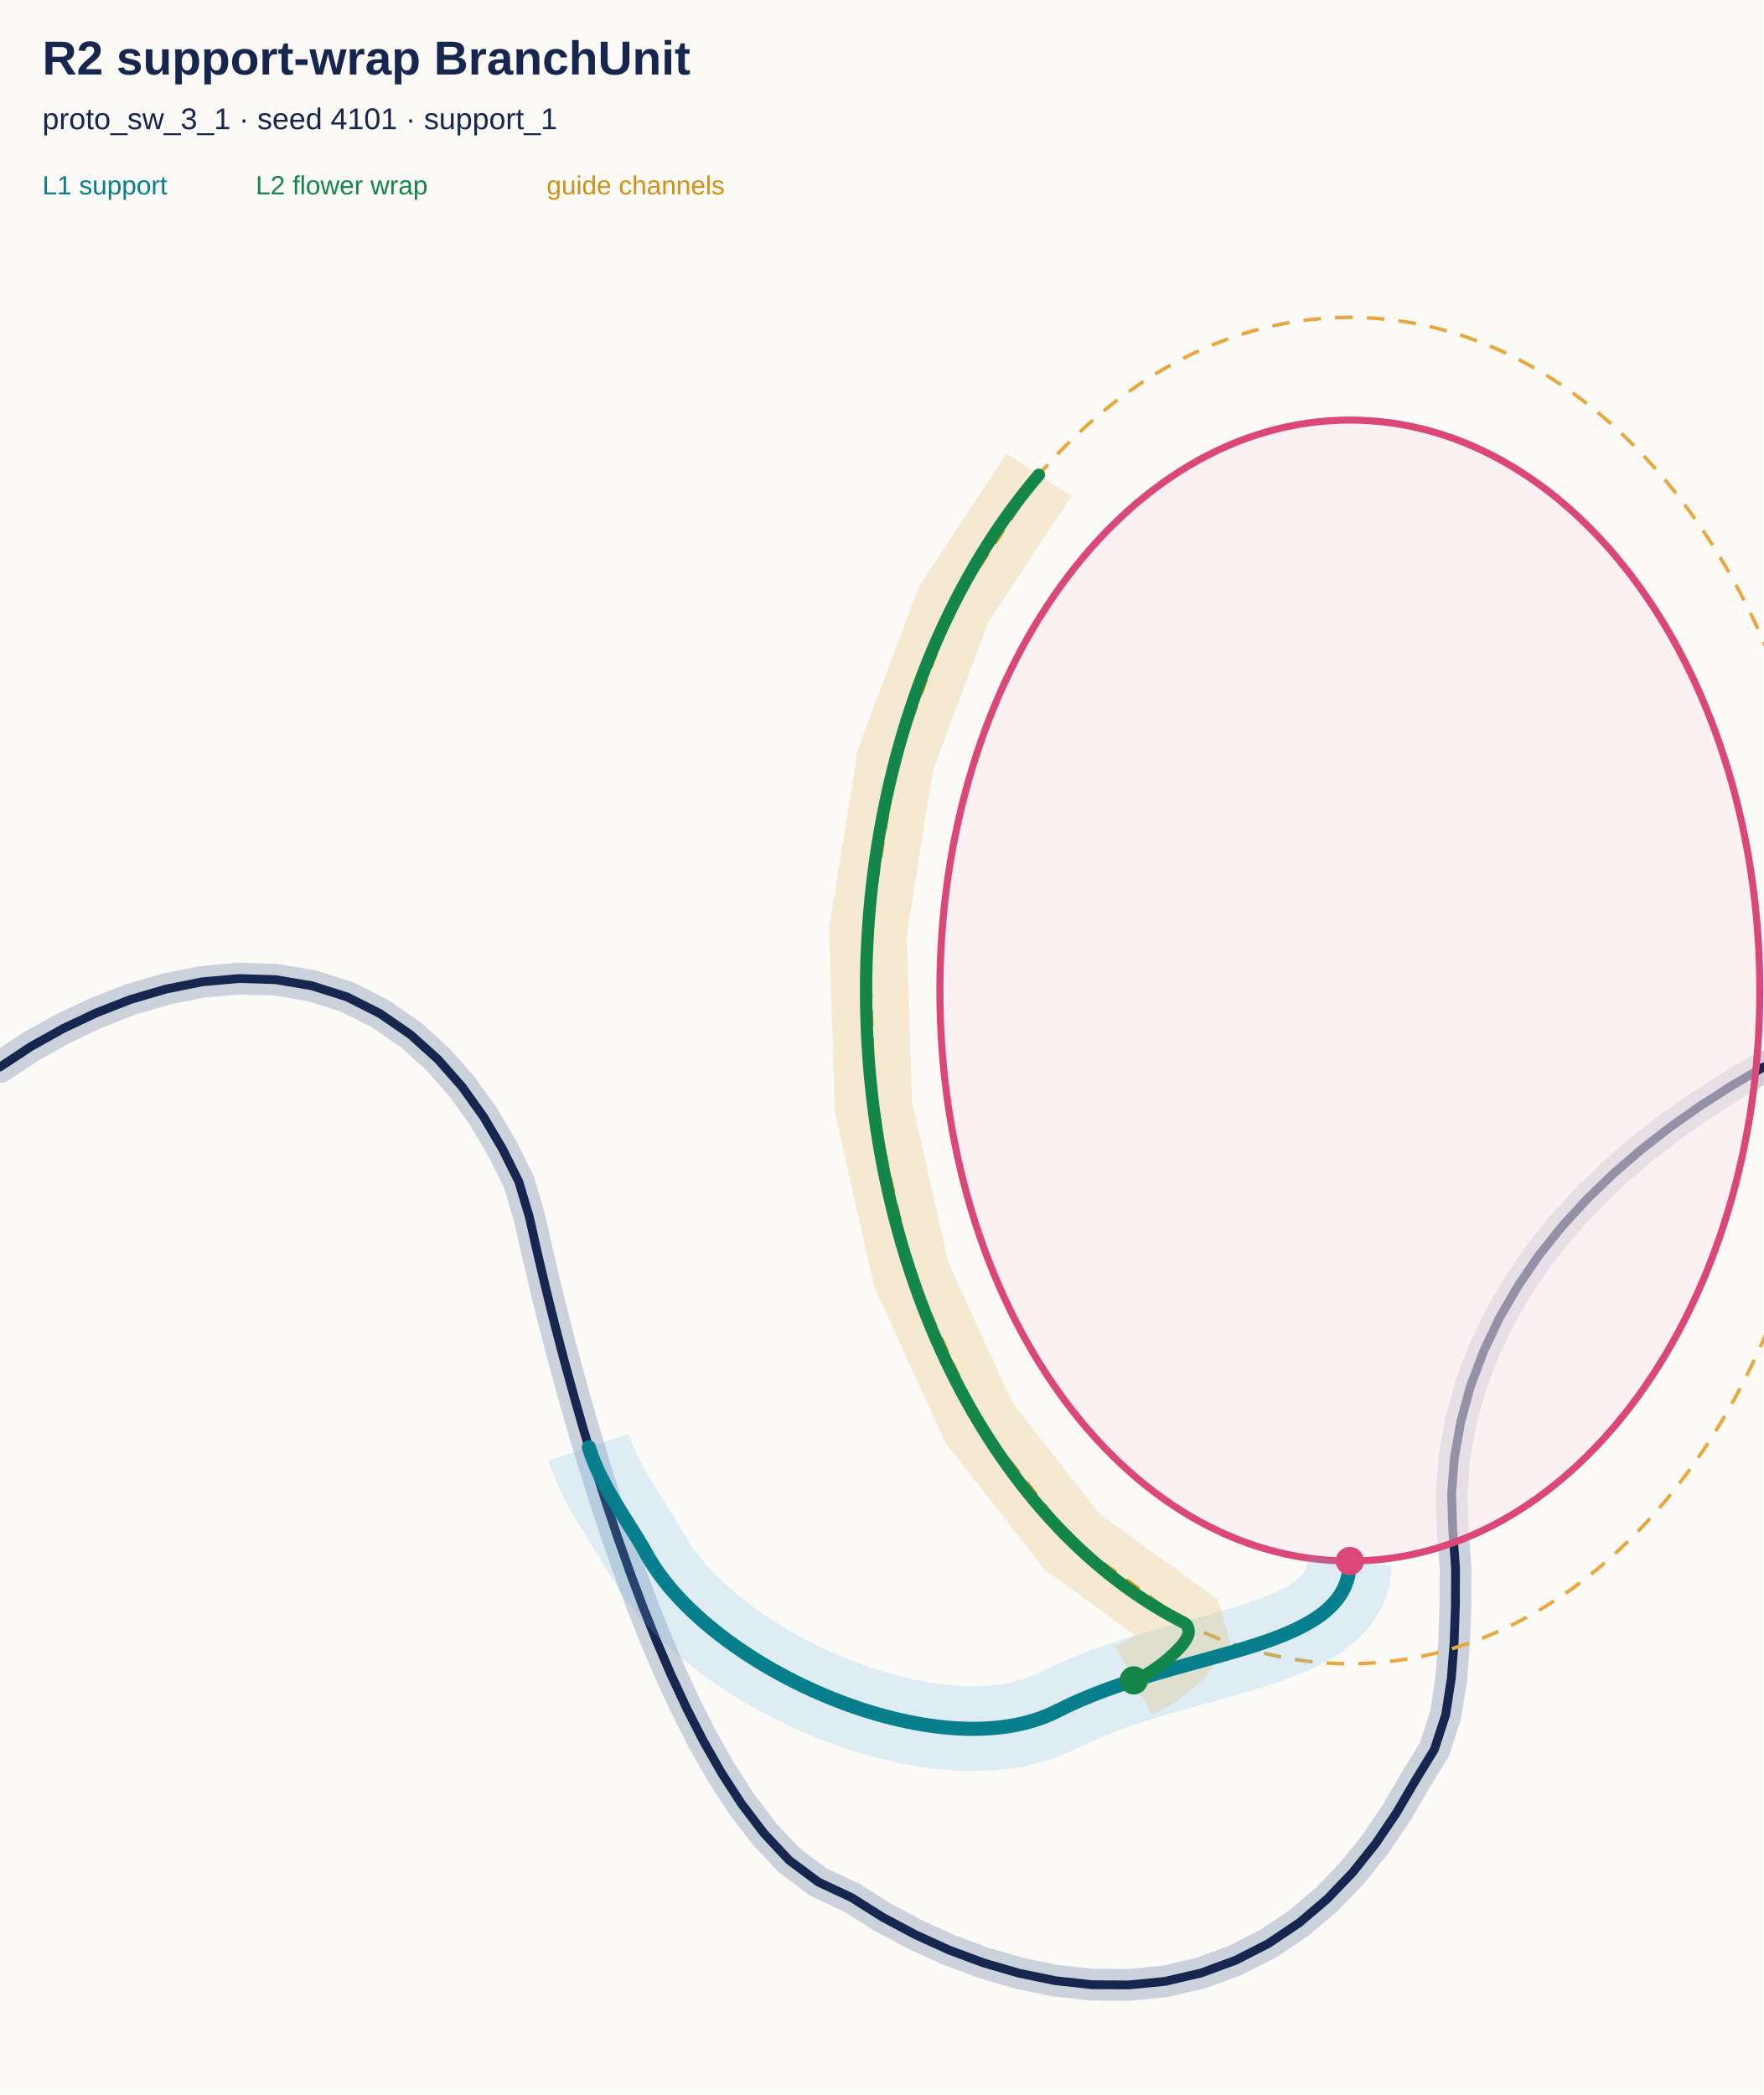
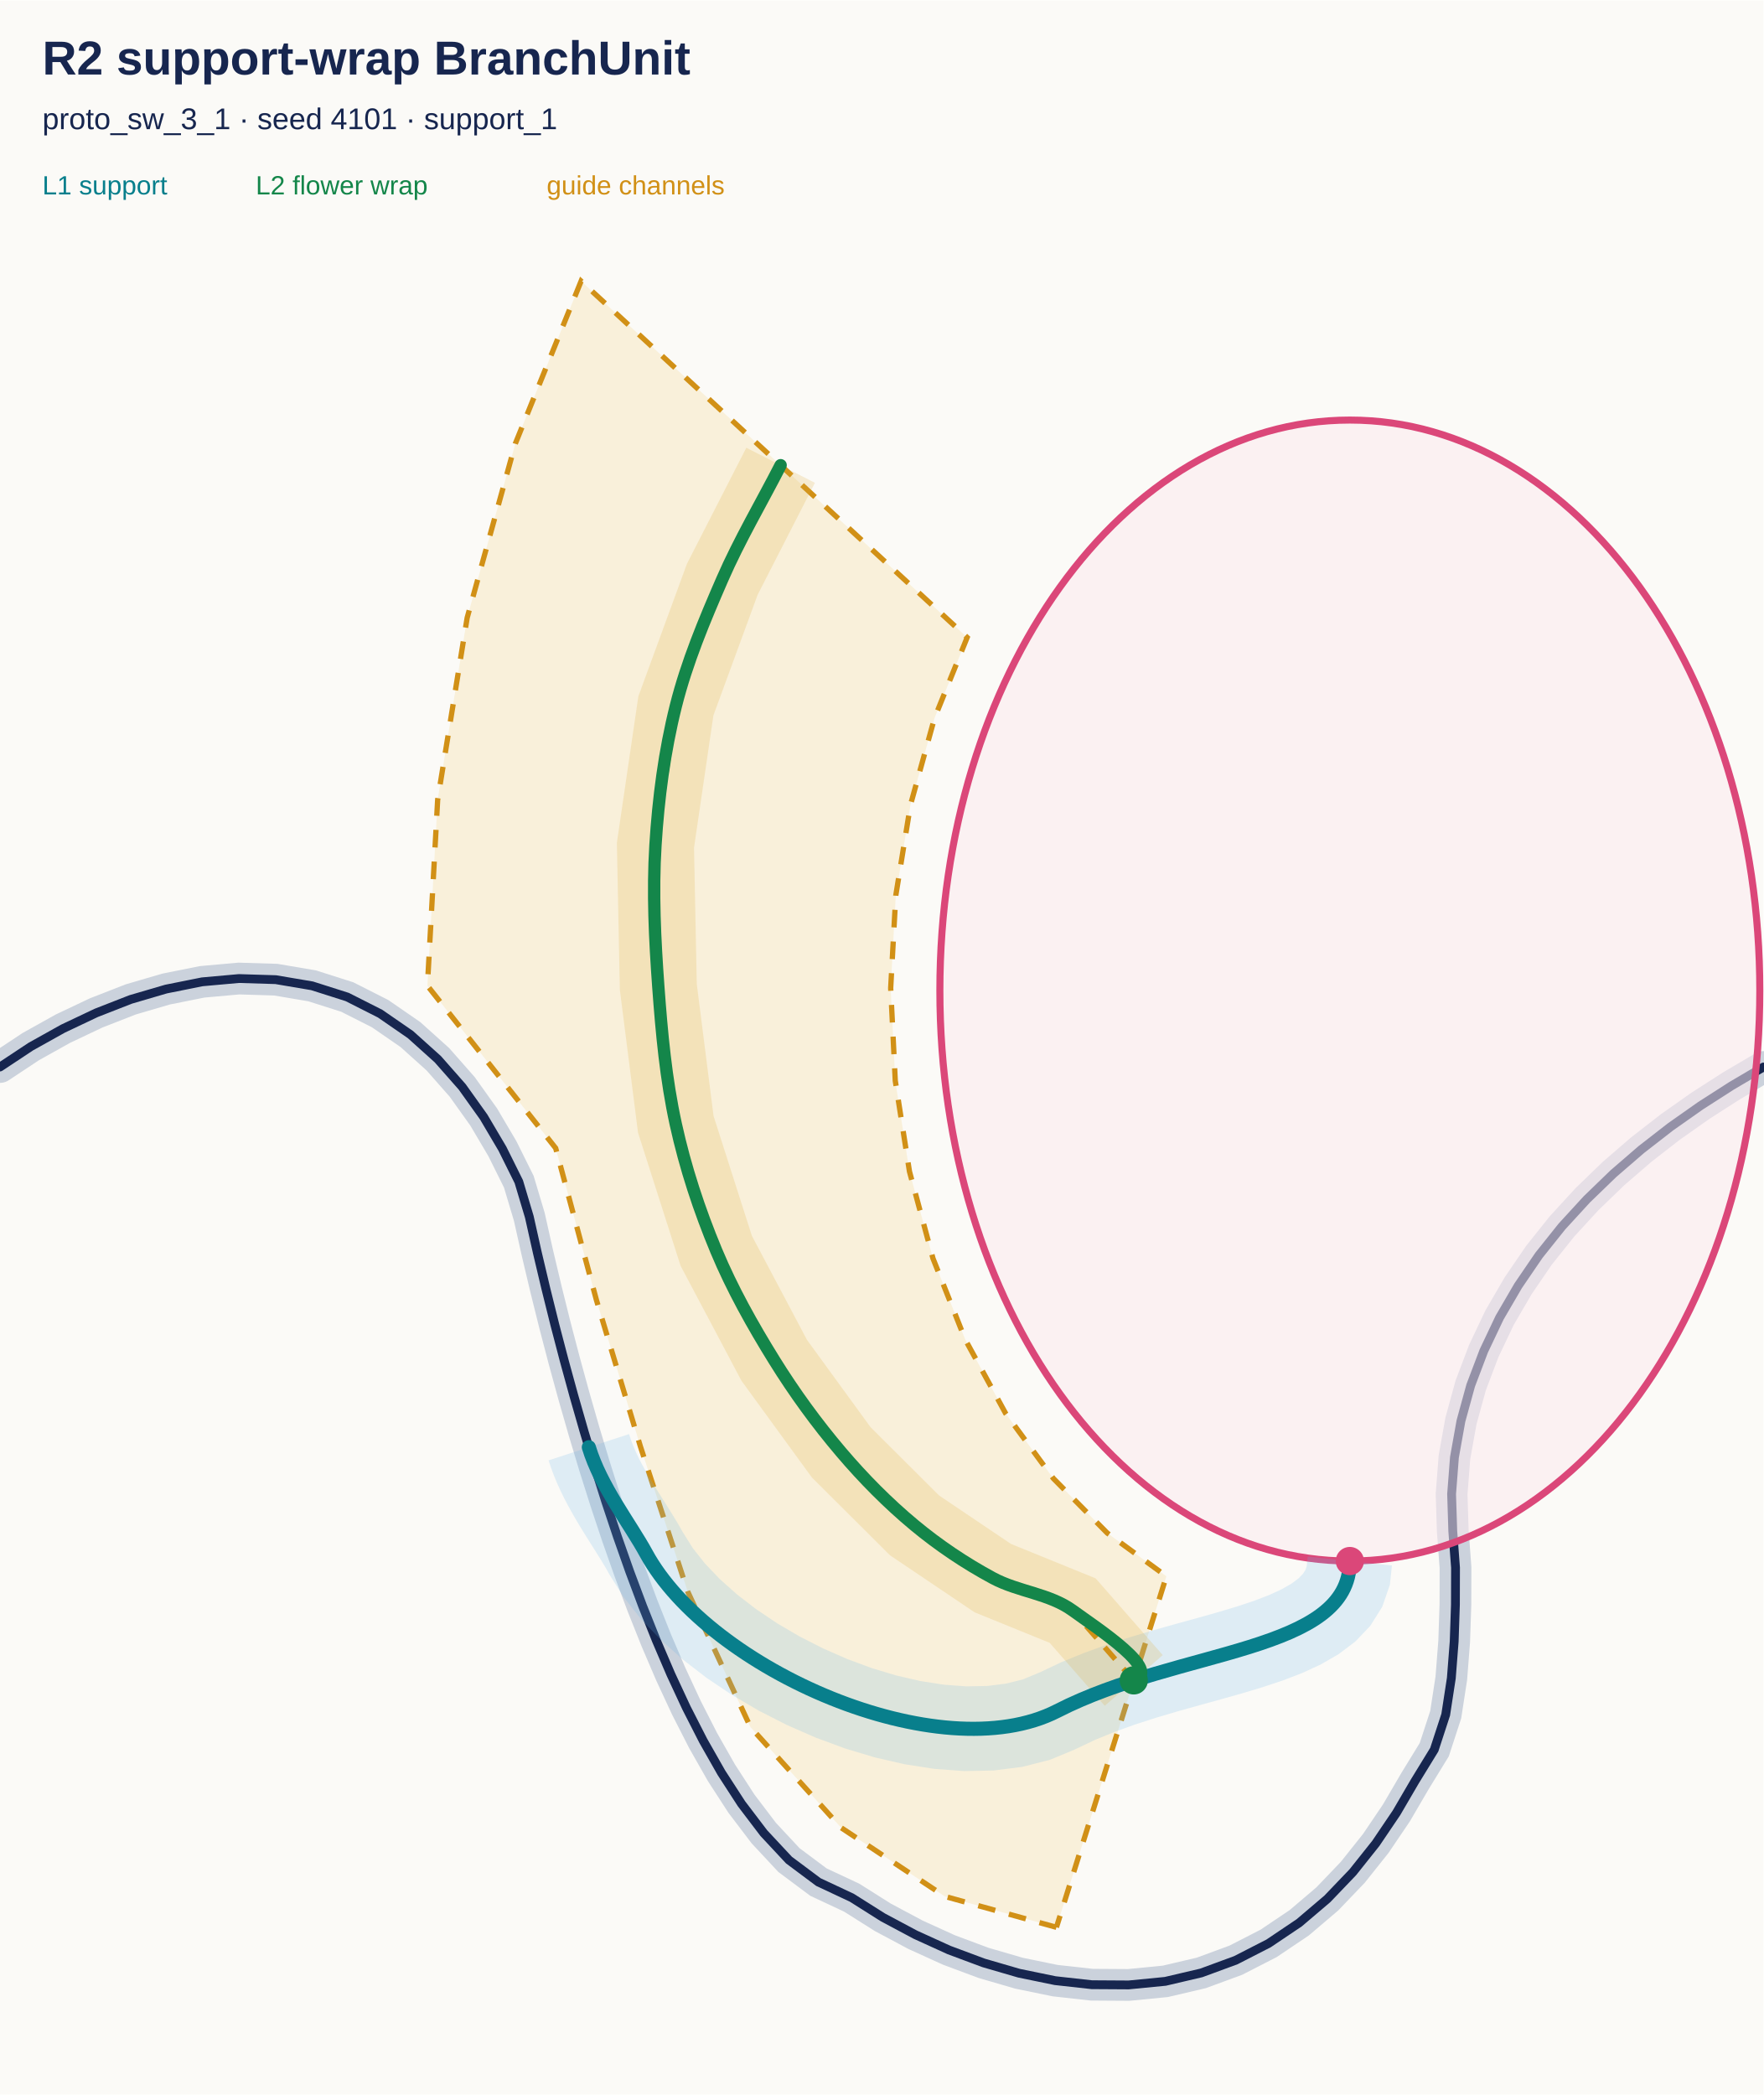
<svg xmlns="http://www.w3.org/2000/svg" width="1000" height="1188" viewBox="0 0 1000 1187.5">
  <rect width="1000" height="1187.5" fill="#fbfaf7" />
  <path d="M 0.000 604.812 L 17.436 593.257 L 35.703 583.062 L 54.608 574.108 L 74.095 566.499 L 94.167 560.615 L 114.670 556.511 L 135.496 554.643 L 156.385 555.285 L 176.990 558.782 L 196.900 565.117 L 215.544 574.553 L 232.739 586.421 L 248.283 600.396 L 262.105 616.090 L 274.260 633.116 L 284.894 651.132 L 294.201 669.863 L 300.151 689.780 L 304.725 710.198 L 309.550 730.558 L 314.597 750.864 L 319.894 771.107 L 325.421 791.288 L 331.192 811.400 L 337.222 831.436 L 343.534 851.385 L 350.150 871.235 L 357.103 890.969 L 364.432 910.567 L 372.187 930.000 L 380.432 949.230 L 389.252 968.202 L 398.759 986.839 L 409.098 1005.025 L 420.465 1022.582 L 433.117 1039.230 L 447.374 1054.523 L 464.102 1067.014 L 482.970 1075.851 L 500.657 1087.020 L 519.114 1096.869 L 538.156 1105.531 L 557.757 1112.839 L 577.838 1118.685 L 598.325 1122.900 L 619.107 1125.205 L 640.015 1125.338 L 660.825 1123.299 L 681.177 1118.527 L 700.789 1111.308 L 719.386 1101.775 L 736.729 1090.103 L 752.663 1076.555 L 767.128 1061.442 L 780.161 1045.079 L 791.874 1027.750 L 802.419 1009.692 L 813.325 991.910 L 819.805 972.077 L 822.986 951.405 L 824.612 930.547 L 825.312 909.636 L 825.370 888.712 L 823.807 867.893 L 823.149 846.993 L 824.758 826.141 L 828.441 805.553 L 833.977 785.381 L 841.395 765.823 L 850.357 746.927 L 860.888 728.855 L 872.678 711.577 L 885.730 695.231 L 899.869 679.815 L 914.909 665.277 L 930.740 651.605 L 947.257 638.770 L 964.363 626.730 L 981.970 615.431 L 1000.000 604.812" fill="none" stroke="#cbd2dc" stroke-width="18" stroke-linecap="round" />
  <path d="M 0.000 604.812 L 17.436 593.257 L 35.703 583.062 L 54.608 574.108 L 74.095 566.499 L 94.167 560.615 L 114.670 556.511 L 135.496 554.643 L 156.385 555.285 L 176.990 558.782 L 196.900 565.117 L 215.544 574.553 L 232.739 586.421 L 248.283 600.396 L 262.105 616.090 L 274.260 633.116 L 284.894 651.132 L 294.201 669.863 L 300.151 689.780 L 304.725 710.198 L 309.550 730.558 L 314.597 750.864 L 319.894 771.107 L 325.421 791.288 L 331.192 811.400 L 337.222 831.436 L 343.534 851.385 L 350.150 871.235 L 357.103 890.969 L 364.432 910.567 L 372.187 930.000 L 380.432 949.230 L 389.252 968.202 L 398.759 986.839 L 409.098 1005.025 L 420.465 1022.582 L 433.117 1039.230 L 447.374 1054.523 L 464.102 1067.014 L 482.970 1075.851 L 500.657 1087.020 L 519.114 1096.869 L 538.156 1105.531 L 557.757 1112.839 L 577.838 1118.685 L 598.325 1122.900 L 619.107 1125.205 L 640.015 1125.338 L 660.825 1123.299 L 681.177 1118.527 L 700.789 1111.308 L 719.386 1101.775 L 736.729 1090.103 L 752.663 1076.555 L 767.128 1061.442 L 780.161 1045.079 L 791.874 1027.750 L 802.419 1009.692 L 813.325 991.910 L 819.805 972.077 L 822.986 951.405 L 824.612 930.547 L 825.312 909.636 L 825.370 888.712 L 823.807 867.893 L 823.149 846.993 L 824.758 826.141 L 828.441 805.553 L 833.977 785.381 L 841.395 765.823 L 850.357 746.927 L 860.888 728.855 L 872.678 711.577 L 885.730 695.231 L 899.869 679.815 L 914.909 665.277 L 930.740 651.605 L 947.257 638.770 L 964.363 626.730 L 981.970 615.431 L 1000.000 604.812" fill="none" stroke="#17264f" stroke-width="5" stroke-linecap="round" />
  <ellipse cx="765.441" cy="561.457" rx="232.477" ry="323.504" fill="#fbe9ef" fill-opacity=".55" stroke="#db4779" stroke-width="4" />
-   <ellipse cx="765.441" cy="561.457" rx="274.322" ry="381.735" fill="none" stroke="#e9a83d" stroke-width="2" stroke-dasharray="10 8" />
+   <path d="M 599.063 1092.655 L 535.814 1075.149 L 476.978 1036.183 L 425.562 979.160 L 389.974 902.275 L 363.132 819.938 L 338.219 736.991 L 315.108 650.829 L 242.373 558.703 L 248.182 453.239 L 264.915 350.061 L 292.217 251.346 L 329.512 159.180 L 548.445 361.213 L 529.881 407.091 L 516.290 456.229 L 507.961 507.589 L 505.070 560.086 L 507.676 612.613 L 515.725 664.059 L 529.048 713.338 L 547.363 759.411 L 570.282 801.303 L 597.323 838.130 L 627.914 869.115 L 661.409 893.604 L 599.063 1092.655" fill="#f3cc73" fill-opacity=".22" stroke="#d19016" stroke-width="3" stroke-dasharray="10 8" />
  <path d="M 333.906 820.418 L 335.116 824.121 L 336.492 827.798 L 338.015 831.448 L 339.668 835.066 L 341.432 838.651 L 343.291 842.197 L 345.226 845.703 L 347.219 849.165 L 349.252 852.580 L 351.308 855.944 L 353.369 859.254 L 355.417 862.508 L 357.433 865.702 L 359.401 868.832 L 361.302 871.896 L 363.119 874.889 L 364.833 877.810 L 366.427 880.655 L 373.248 891.528 L 381.661 902.165 L 391.504 912.480 L 402.613 922.387 L 414.825 931.799 L 427.975 940.630 L 441.901 948.795 L 456.440 956.207 L 471.428 962.780 L 486.701 968.428 L 502.096 973.064 L 517.449 976.603 L 532.599 978.958 L 547.379 980.043 L 561.629 979.772 L 575.183 978.059 L 587.879 974.817 L 599.554 969.961 L 611.390 964.352 L 623.593 959.362 L 636.034 954.893 L 648.587 950.850 L 661.127 947.136 L 673.527 943.655 L 685.661 940.311 L 697.402 937.006 L 708.625 933.645 L 719.202 930.131 L 729.008 926.369 L 737.916 922.261 L 745.801 917.711 L 752.534 912.623 L 757.992 906.900 L 762.046 900.446 L 764.572 893.165 L 765.441 884.961" fill="none" stroke="#6ab6e8" stroke-width="48.000" stroke-opacity=".20" />
  <path d="M 333.906 820.418 L 335.116 824.121 L 336.492 827.798 L 338.015 831.448 L 339.668 835.066 L 341.432 838.651 L 343.291 842.197 L 345.226 845.703 L 347.219 849.165 L 349.252 852.580 L 351.308 855.944 L 353.369 859.254 L 355.417 862.508 L 357.433 865.702 L 359.401 868.832 L 361.302 871.896 L 363.119 874.889 L 364.833 877.810 L 366.427 880.655 L 373.248 891.528 L 381.661 902.165 L 391.504 912.480 L 402.613 922.387 L 414.825 931.799 L 427.975 940.630 L 441.901 948.795 L 456.440 956.207 L 471.428 962.780 L 486.701 968.428 L 502.096 973.064 L 517.449 976.603 L 532.599 978.958 L 547.379 980.043 L 561.629 979.772 L 575.183 978.059 L 587.879 974.817 L 599.554 969.961 L 611.390 964.352 L 623.593 959.362 L 636.034 954.893 L 648.587 950.850 L 661.127 947.136 L 673.527 943.655 L 685.661 940.311 L 697.402 937.006 L 708.625 933.645 L 719.202 930.131 L 729.008 926.369 L 737.916 922.261 L 745.801 917.711 L 752.534 912.623 L 757.992 906.900 L 762.046 900.446 L 764.572 893.165 L 765.441 884.961" fill="none" stroke="#2f86c3" stroke-width="3" stroke-dasharray="9 7" />
-   <path d="M 642.905 952.680 L 653.901 946.857 L 665.950 937.234 L 673.654 927.207 L 671.618 920.170 L 608.097 874.156 L 555.298 806.831 L 516.821 722.785 L 495.287 627.745 L 492.163 528.187 L 507.663 430.896 L 540.730 342.503 L 589.110 269.031" fill="none" stroke="#e0ac39" stroke-width="44.000" stroke-opacity=".20" />
-   <path d="M 642.905 952.680 L 653.901 946.857 L 665.950 937.234 L 673.654 927.207 L 671.618 920.170 L 608.097 874.156 L 555.298 806.831 L 516.821 722.785 L 495.287 627.745 L 492.163 528.187 L 507.663 430.896 L 540.730 342.503 L 589.110 269.031" fill="none" stroke="#d19016" stroke-width="3" stroke-dasharray="9 7" />
+   <path d="M 642.905 952.680 L 608.267 913.067 L 562.979 894.651 L 518.635 864.776 L 476.993 823.286 L 439.050 771.162 L 406.162 709.075 L 383.212 637.313 L 373.303 559.392 L 371.681 479.077 L 383.262 400.044 L 409.576 328.254 L 442.660 263.593" fill="none" stroke="#e0ac39" stroke-width="43.691" stroke-opacity=".20" />
+   <path d="M 642.905 952.680 L 608.267 913.067 L 562.979 894.651 L 518.635 864.776 L 476.993 823.286 L 439.050 771.162 L 406.162 709.075 L 383.212 637.313 L 373.303 559.392 L 371.681 479.077 L 383.262 400.044 L 409.576 328.254 L 442.660 263.593" fill="none" stroke="#d19016" stroke-width="3" stroke-dasharray="9 7" />
  <path d="M 333.906 820.418 C 340.635 842.699, 357.260 863.822, 366.427 880.655 C 402.246 946.428, 532.900 1004.114, 599.554 969.961 C 669.226 934.261, 765.441 937.152, 765.441 884.961" fill="none" stroke="#087f8c" stroke-width="8" stroke-linecap="round" />
-   <path d="M 642.913 952.633 C 646.870 951.390, 650.459 949.112, 653.909 946.810 C 658.184 943.957, 662.257 940.755, 665.957 937.187 C 668.992 934.261, 672.062 931.059, 673.662 927.160 C 674.589 924.901, 673.804 921.227, 671.626 920.123 C 648.301 908.310, 626.831 892.355, 608.105 874.109 C 587.678 854.206, 570.033 831.207, 555.306 806.784 C 539.396 780.398, 526.619 751.953, 516.829 722.738 C 506.508 691.938, 499.378 659.923, 495.295 627.698 C 491.121 594.759, 490.088 561.277, 492.171 528.140 C 494.231 495.365, 499.361 462.620, 507.671 430.849 C 515.631 400.414, 526.597 370.558, 540.738 342.456 C 553.918 316.262, 570.044 291.256, 589.118 268.984" fill="none" stroke="#14864a" stroke-width="7" stroke-linecap="round" />
+   <path d="M 642.913 952.633 C 659.647 947.375, 622.469 923.325, 608.275 913.020 C 595.088 903.445, 577.333 902.333, 562.987 894.604 C 547.296 886.150, 532.357 876.112, 518.643 864.729 C 503.565 852.215, 489.693 838.168, 477.001 823.239 C 463.081 806.866, 450.384 789.378, 439.058 771.115 C 426.714 751.212, 415.187 730.643, 406.170 709.028 C 396.501 685.850, 388.605 661.796, 383.220 637.266 C 377.606 611.693, 375.214 585.459, 373.311 559.345 C 371.365 532.639, 370.019 505.755, 371.689 479.030 C 373.350 452.456, 376.781 425.820, 383.270 399.997 C 389.480 375.278, 399.412 351.576, 409.584 328.207 C 419.248 306.008, 431.640 285.100, 442.668 263.546" fill="none" stroke="#14864a" stroke-width="7" stroke-linecap="round" />
  <circle cx="642.913" cy="952.633" r="8" fill="#14864a" />
  <circle cx="765.441" cy="884.961" r="8" fill="#db4779" />
  <g font-family="Arial, sans-serif" fill="#17264f">
    <text x="24" y="42" font-size="27" font-weight="700">R2 support-wrap BranchUnit</text>
    <text x="24" y="73" font-size="17">proto_sw_3_1 · seed 4101 · support_1</text>
    <text x="24" y="110" font-size="15" fill="#087f8c">L1 support</text>
    <text x="145" y="110" font-size="15" fill="#14864a">L2 flower wrap</text>
    <text x="310" y="110" font-size="15" fill="#d19016">guide channels</text>
  </g>
</svg>
